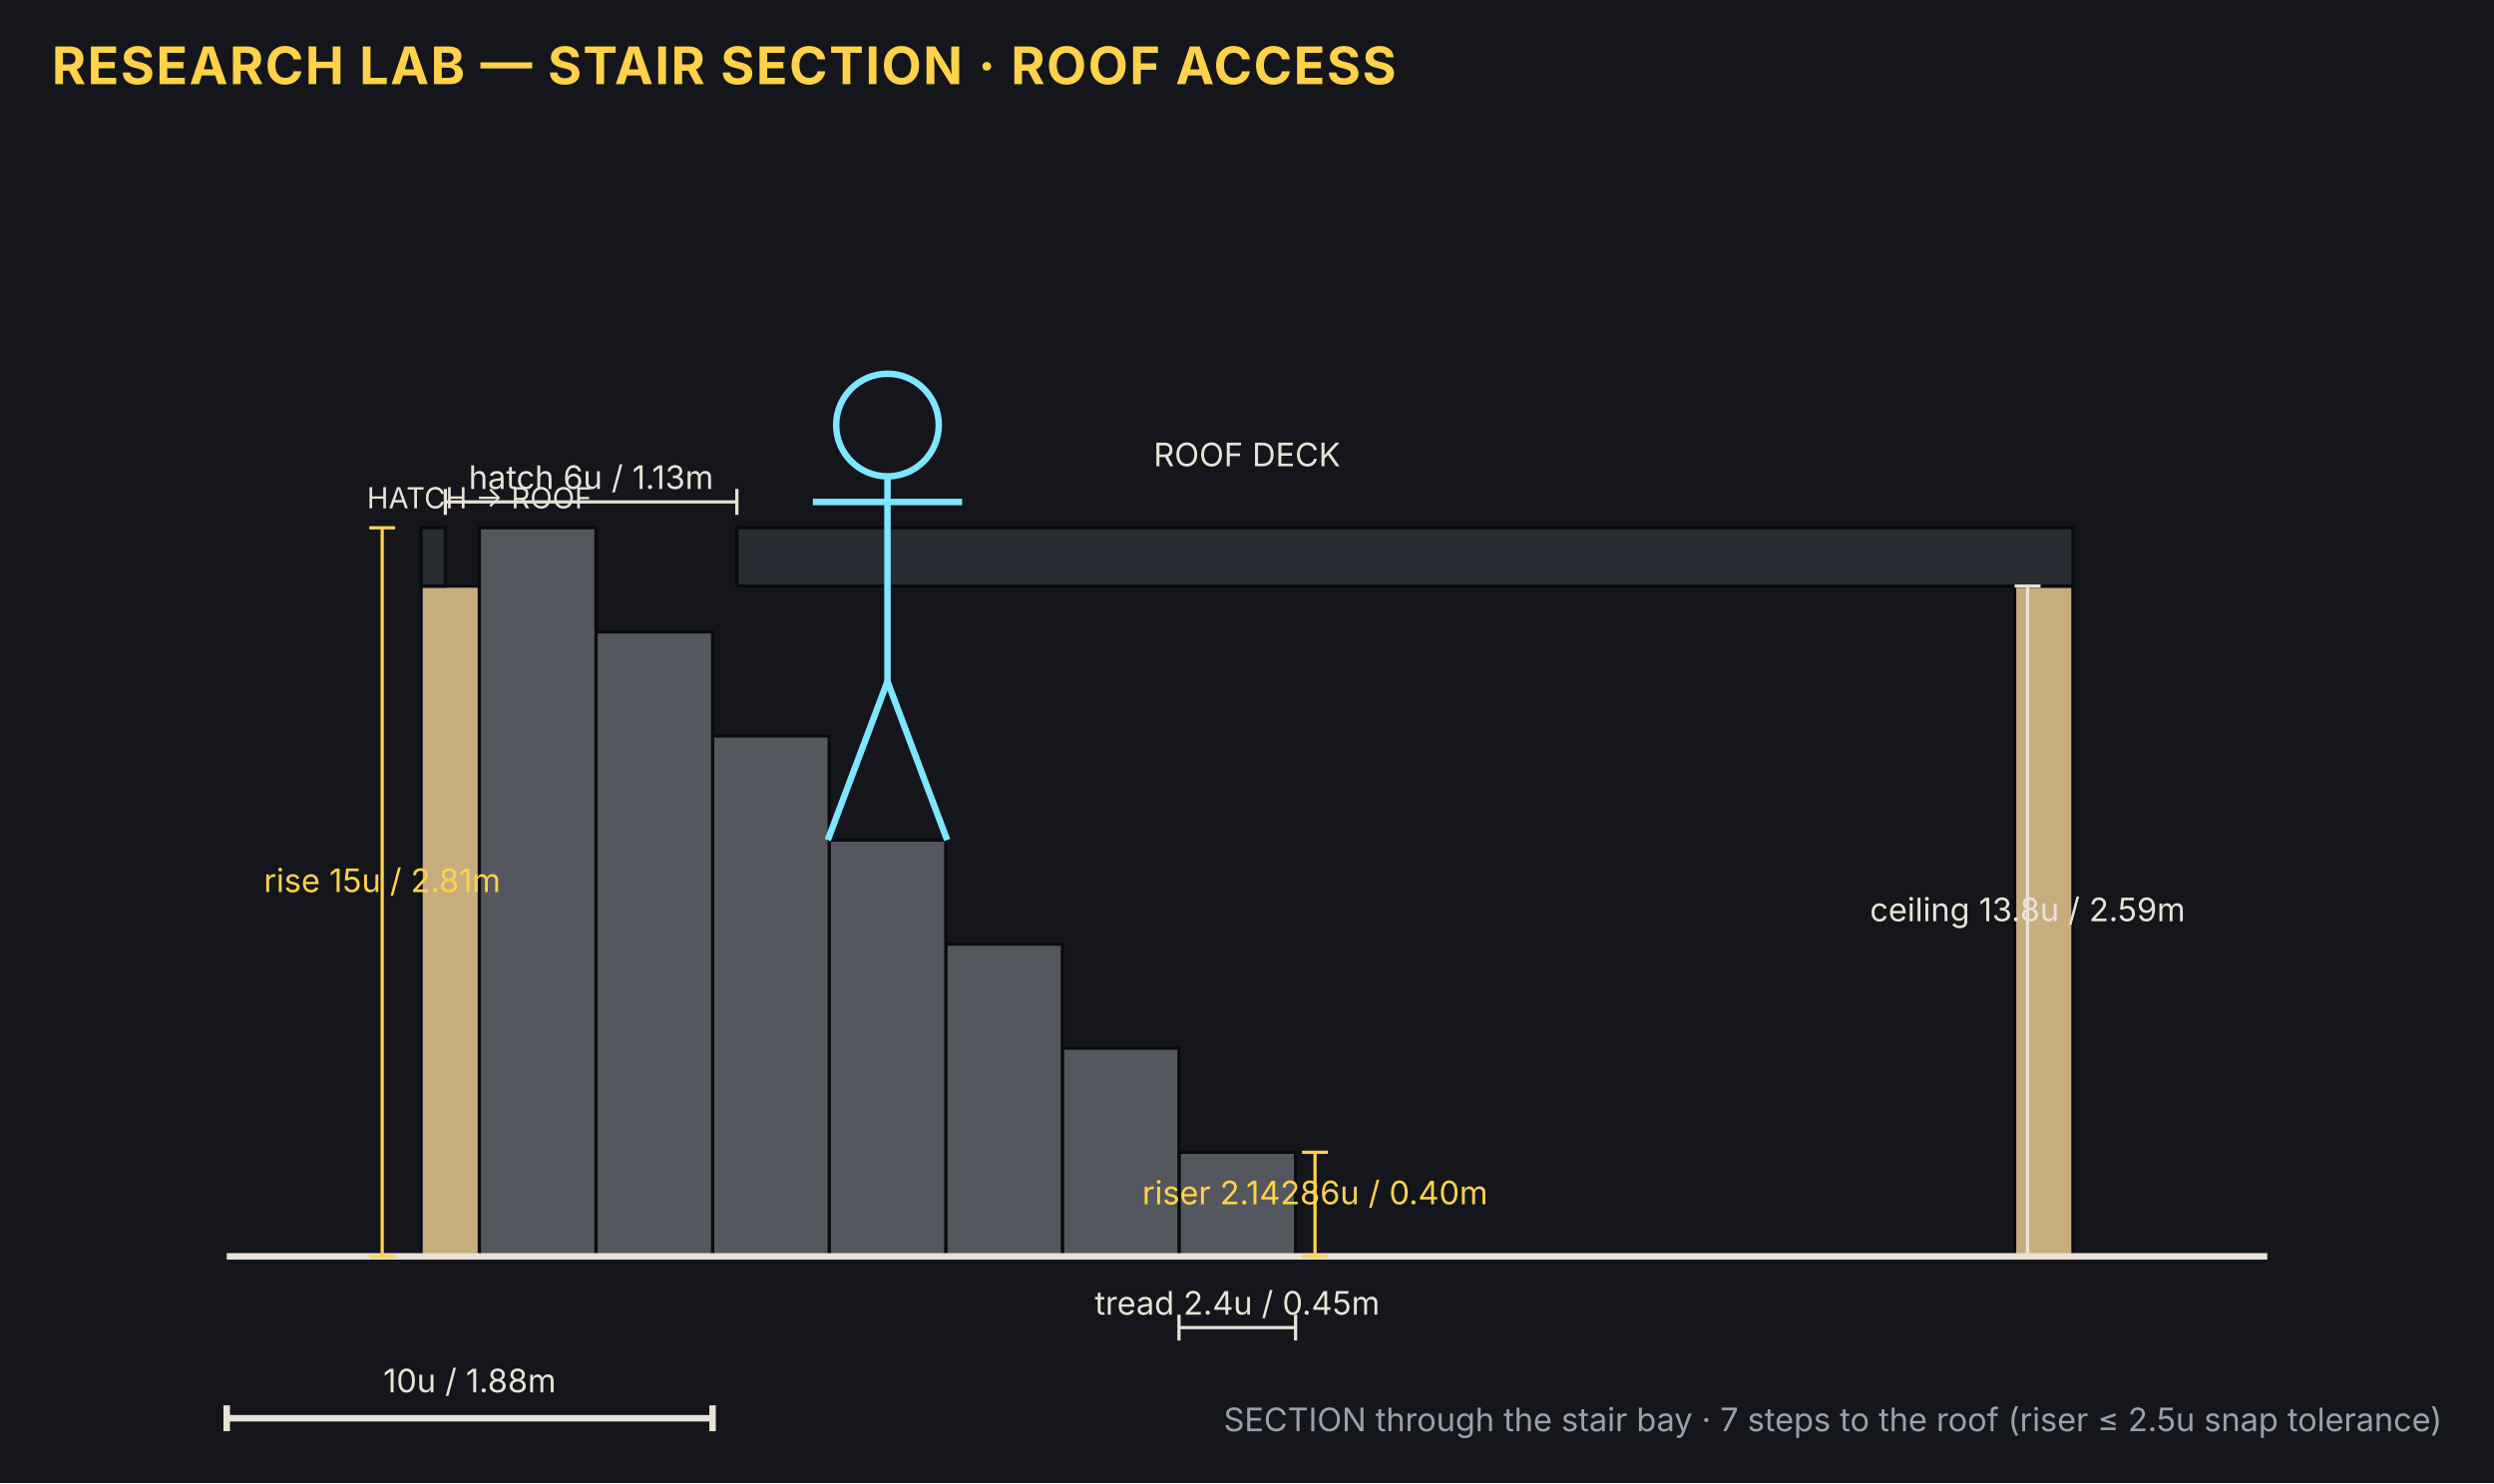
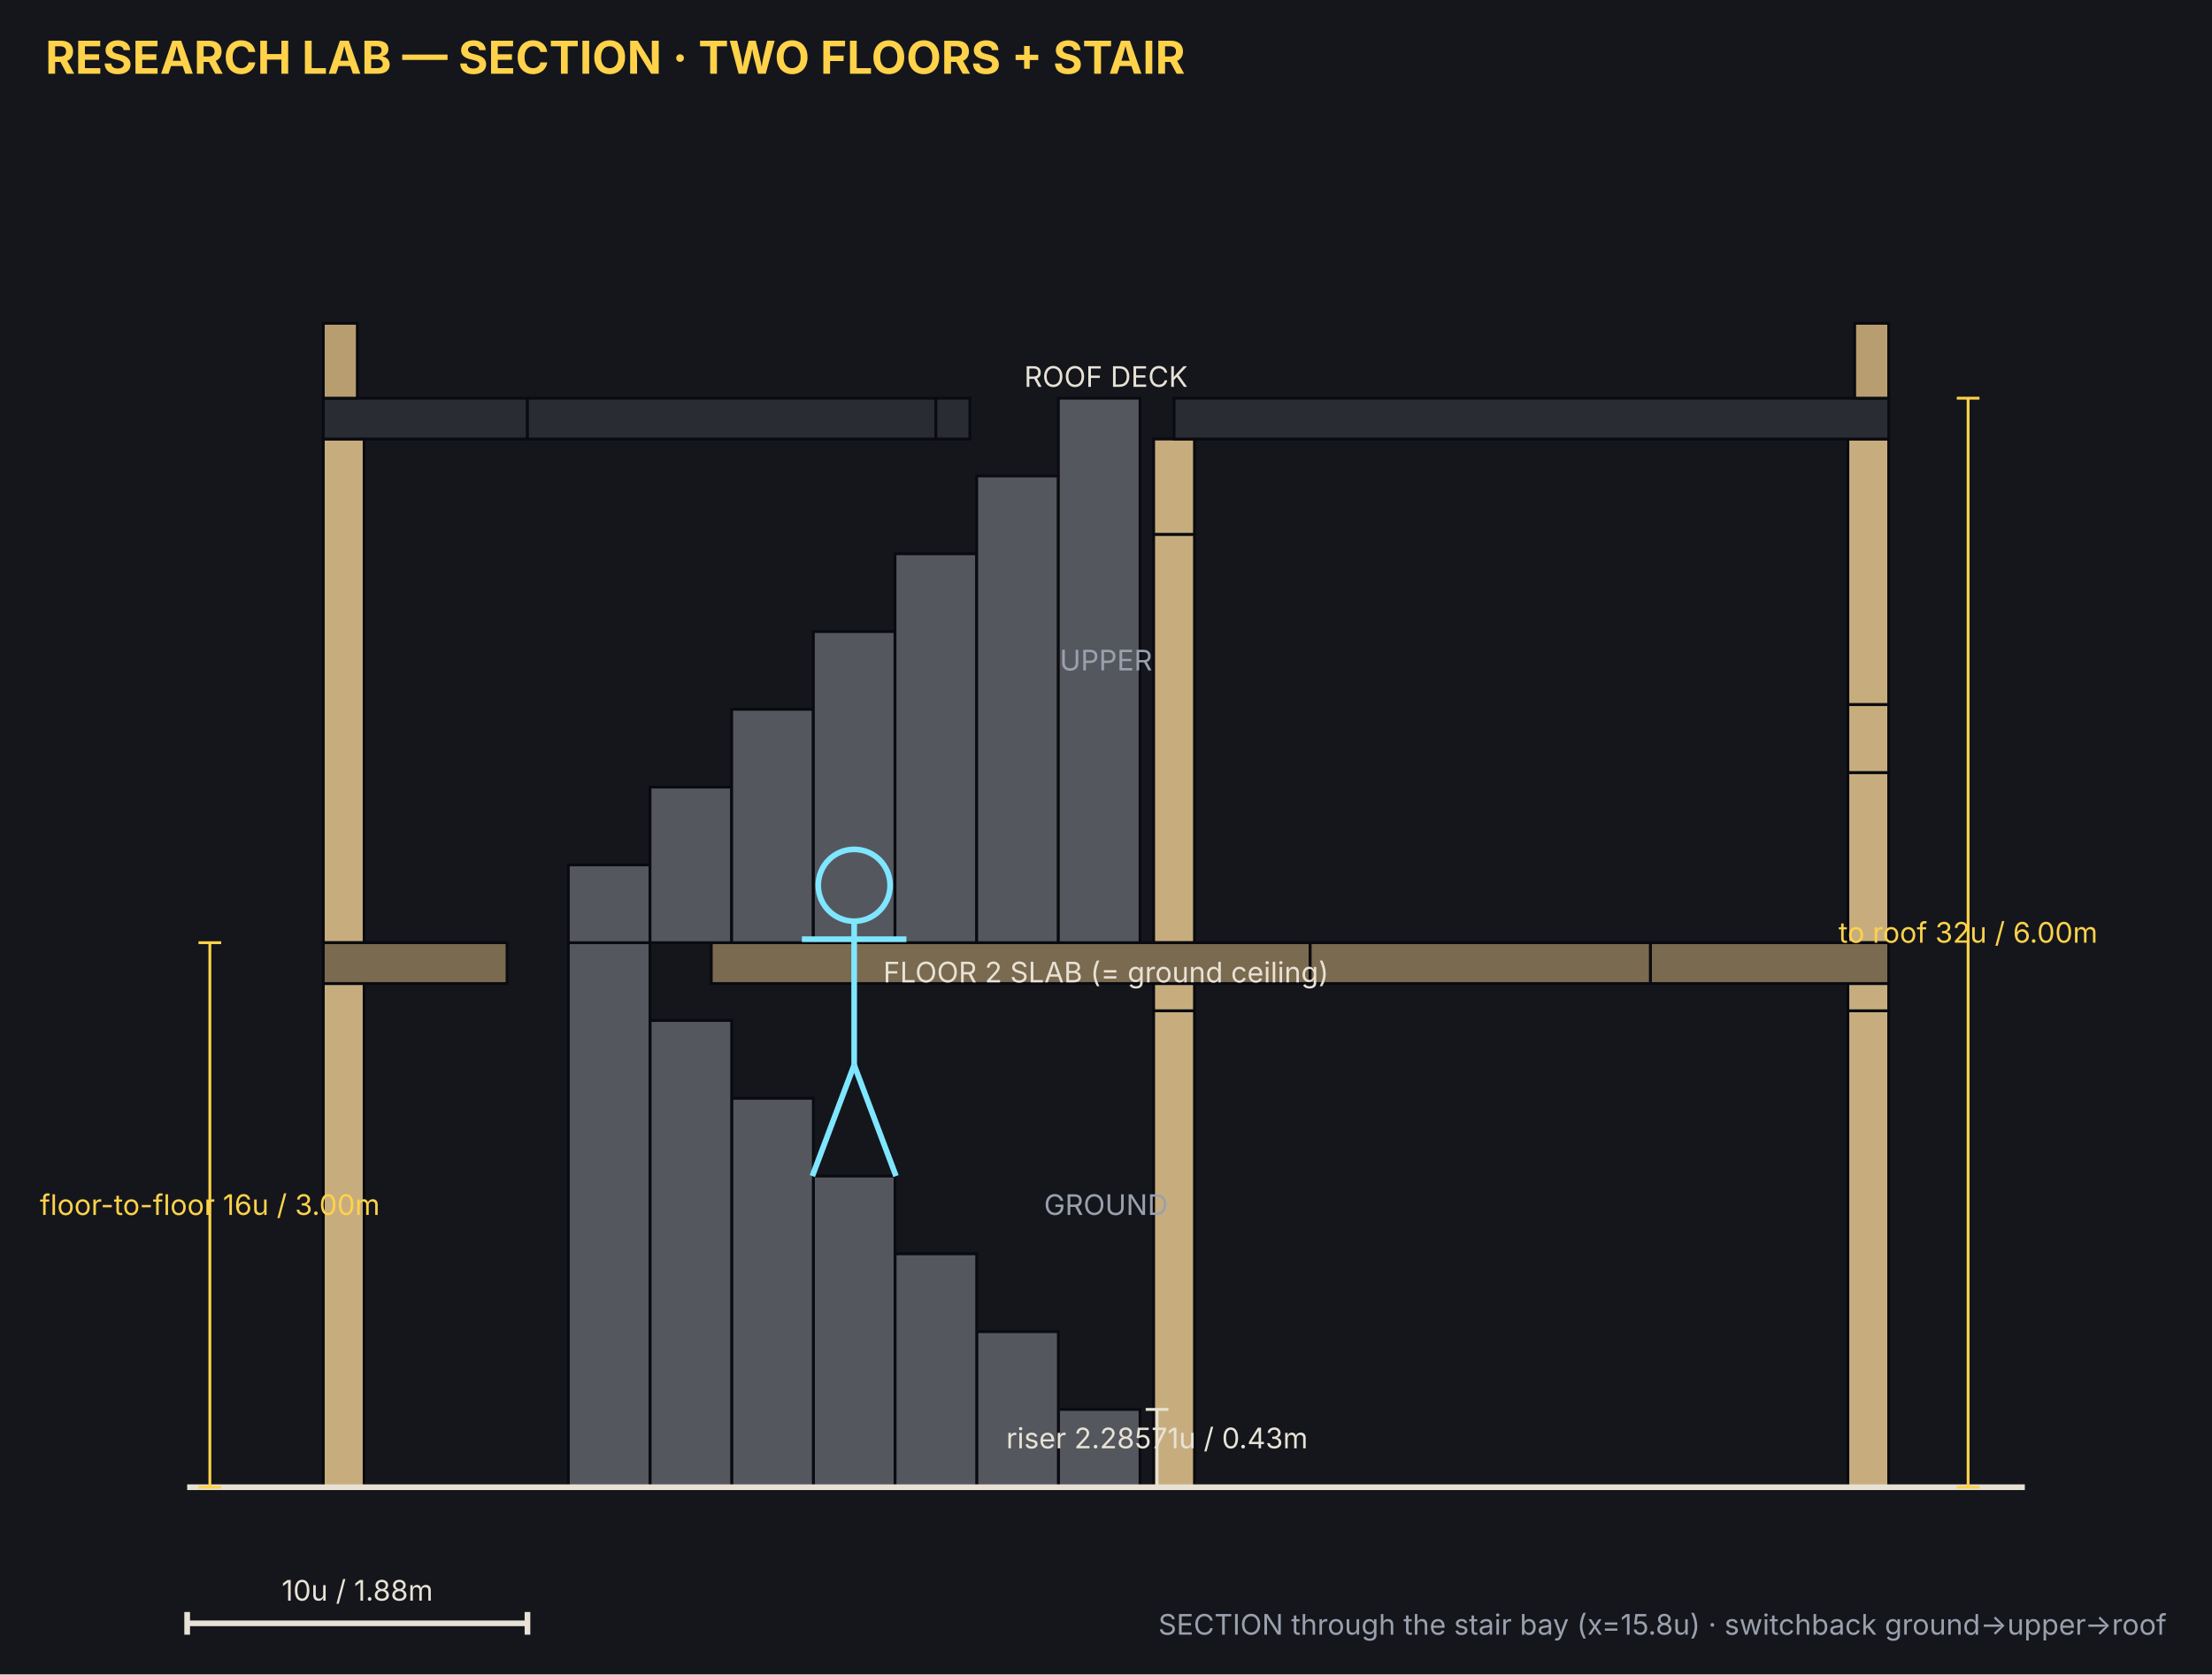
- <svg xmlns="http://www.w3.org/2000/svg" width="770" height="458" viewBox="0 0 770 458" font-family="Inter,system-ui,sans-serif">
-   <rect width="770" height="458" fill="#14161c" />
-   <text x="16" y="26" fill="#ffd24a" font-size="16" font-weight="700" letter-spacing="0.5">RESEARCH LAB — STAIR SECTION · ROOF ACCESS</text>
-   <rect x="622" y="181" width="18" height="207" fill="#c7ad7e" stroke="#0a0b10" stroke-width="1" />
-   <rect x="130" y="181" width="18" height="207" fill="#c7ad7e" stroke="#0a0b10" stroke-width="1" />
-   <rect x="130" y="163" width="7.5" height="18" fill="#2a2c33" stroke="#0a0b10" stroke-width="1" />
-   <rect x="227.5" y="163" width="412.5" height="18" fill="#2a2c33" stroke="#0a0b10" stroke-width="1" />
-   <rect x="364" y="355.86" width="36" height="32.14" fill="#55575e" stroke="#0a0b10" stroke-width="1" />
-   <rect x="328" y="323.71" width="36" height="64.29" fill="#55575e" stroke="#0a0b10" stroke-width="1" />
-   <rect x="292" y="291.57" width="36" height="96.43" fill="#55575e" stroke="#0a0b10" stroke-width="1" />
-   <rect x="256" y="259.43" width="36" height="128.57" fill="#55575e" stroke="#0a0b10" stroke-width="1" />
-   <rect x="220" y="227.29" width="36" height="160.71" fill="#55575e" stroke="#0a0b10" stroke-width="1" />
-   <rect x="184" y="195.14" width="36" height="192.86" fill="#55575e" stroke="#0a0b10" stroke-width="1" />
-   <rect x="148" y="163" width="36" height="225" fill="#55575e" stroke="#0a0b10" stroke-width="1" />
-   <line x1="70" y1="388" x2="700" y2="388" stroke="#e8e2d6" stroke-width="2" />
-   <circle cx="274" cy="131.27" r="15.84" fill="none" stroke="#7fe6ff" stroke-width="2" opacity="1" />
-   <line x1="274" y1="147.11" x2="274" y2="210.47" stroke="#7fe6ff" stroke-width="2" />
-   <line x1="250.96" y1="155.03" x2="297.04" y2="155.03" stroke="#7fe6ff" stroke-width="2" />
-   <line x1="274" y1="210.47" x2="255.57" y2="259.43" stroke="#7fe6ff" stroke-width="2" />
-   <line x1="274" y1="210.47" x2="292.43" y2="259.43" stroke="#7fe6ff" stroke-width="2" />
-   <line x1="406" y1="388" x2="406" y2="355.86" stroke="#ffd24a" stroke-width="1" />
-   <line x1="402" y1="388" x2="410" y2="388" stroke="#ffd24a" stroke-width="1" />
-   <line x1="402" y1="355.86" x2="410" y2="355.86" stroke="#ffd24a" stroke-width="1" />
-   <text x="406" y="371.93" fill="#ffd24a" font-size="10" text-anchor="middle">riser 2.14286u / 0.40m</text>
-   <line x1="364" y1="410" x2="400" y2="410" stroke="#e8e2d6" stroke-width="1" />
-   <line x1="364" y1="406" x2="364" y2="414" stroke="#e8e2d6" stroke-width="1" />
-   <line x1="400" y1="406" x2="400" y2="414" stroke="#e8e2d6" stroke-width="1" />
-   <text x="382" y="406" fill="#e8e2d6" font-size="10" text-anchor="middle">tread 2.4u / 0.45m</text>
-   <line x1="118" y1="388" x2="118" y2="163" stroke="#ffd24a" stroke-width="1" />
-   <line x1="114" y1="388" x2="122" y2="388" stroke="#ffd24a" stroke-width="1" />
-   <line x1="114" y1="163" x2="122" y2="163" stroke="#ffd24a" stroke-width="1" />
-   <text x="118" y="275.5" fill="#ffd24a" font-size="10" text-anchor="middle">rise 15u / 2.81m</text>
-   <line x1="137.5" y1="155" x2="227.5" y2="155" stroke="#e8e2d6" stroke-width="1" />
-   <line x1="137.5" y1="151" x2="137.5" y2="159" stroke="#e8e2d6" stroke-width="1" />
-   <line x1="227.5" y1="151" x2="227.5" y2="159" stroke="#e8e2d6" stroke-width="1" />
-   <text x="182.5" y="151" fill="#e8e2d6" font-size="10" text-anchor="middle">hatch 6u / 1.13m</text>
-   <line x1="626" y1="388" x2="626" y2="181" stroke="#e8e2d6" stroke-width="1" />
-   <line x1="622" y1="388" x2="630" y2="388" stroke="#e8e2d6" stroke-width="1" />
-   <line x1="622" y1="181" x2="630" y2="181" stroke="#e8e2d6" stroke-width="1" />
-   <text x="626" y="284.5" fill="#e8e2d6" font-size="10" text-anchor="middle">ceiling 13.8u / 2.59m</text>
-   <text x="148" y="157" fill="#e8e2d6" font-size="9" text-anchor="middle" font-weight="400">HATCH → ROOF</text>
-   <text x="385" y="144" fill="#e8e2d6" font-size="10" text-anchor="middle" font-weight="400">ROOF DECK</text>
-   <line x1="70" y1="438" x2="220" y2="438" stroke="#e8e2d6" stroke-width="2" />
-   <line x1="70" y1="434" x2="70" y2="442" stroke="#e8e2d6" stroke-width="2" />
-   <line x1="220" y1="434" x2="220" y2="442" stroke="#e8e2d6" stroke-width="2" />
-   <text x="145" y="430" fill="#e8e2d6" font-size="10" text-anchor="middle" font-weight="400">10u / 1.88m</text>
-   <text x="754" y="442" fill="#9aa0ad" font-size="10" text-anchor="end" font-weight="400">SECTION through the stair bay · 7 steps to the roof (riser ≤ 2.5u snap tolerance)</text>
+ <svg xmlns="http://www.w3.org/2000/svg" width="780" height="590.4" viewBox="0 0 780 590.4" font-family="Inter,system-ui,sans-serif">
+   <rect width="780" height="590.4" fill="#14161c" />
+   <text x="16" y="26" fill="#ffd24a" font-size="16" font-weight="700">RESEARCH LAB — SECTION · TWO FLOORS + STAIR</text>
+   <rect x="651.6" y="356.4" width="14.4" height="168" fill="#c7ad7e" stroke="#0a0b10" stroke-width="1" />
+   <rect x="651.6" y="346.8" width="14.4" height="9.6" fill="#c7ad7e" stroke="#0a0b10" stroke-width="1" />
+   <rect x="114" y="346.8" width="14.4" height="177.6" fill="#c7ad7e" stroke="#0a0b10" stroke-width="1" />
+   <rect x="406.8" y="356.4" width="14.4" height="168" fill="#c7ad7e" stroke="#0a0b10" stroke-width="1" />
+   <rect x="406.8" y="346.8" width="14.4" height="9.6" fill="#c7ad7e" stroke="#0a0b10" stroke-width="1" />
+   <rect x="651.6" y="272.4" width="14.4" height="60" fill="#c7ad7e" stroke="#0a0b10" stroke-width="1" />
+   <rect x="651.6" y="248.4" width="14.4" height="24" fill="#c7ad7e" stroke="#0a0b10" stroke-width="1" />
+   <rect x="651.6" y="154.8" width="14.4" height="93.6" fill="#c7ad7e" stroke="#0a0b10" stroke-width="1" />
+   <rect x="114" y="154.8" width="14.4" height="177.6" fill="#c7ad7e" stroke="#0a0b10" stroke-width="1" />
+   <rect x="406.8" y="188.4" width="14.4" height="144" fill="#c7ad7e" stroke="#0a0b10" stroke-width="1" />
+   <rect x="406.8" y="154.8" width="14.4" height="33.6" fill="#c7ad7e" stroke="#0a0b10" stroke-width="1" />
+   <rect x="114" y="332.4" width="64.8" height="14.4" fill="#7a6a4f" stroke="#0a0b10" stroke-width="1" />
+   <rect x="250.8" y="332.4" width="211.2" height="14.4" fill="#7a6a4f" stroke="#0a0b10" stroke-width="1" />
+   <rect x="462" y="332.4" width="120" height="14.4" fill="#7a6a4f" stroke="#0a0b10" stroke-width="1" />
+   <rect x="582" y="332.4" width="84" height="14.4" fill="#7a6a4f" stroke="#0a0b10" stroke-width="1" />
+   <rect x="114" y="140.4" width="72" height="14.4" fill="#2a2c33" stroke="#0a0b10" stroke-width="1" />
+   <rect x="186" y="140.4" width="144" height="14.4" fill="#2a2c33" stroke="#0a0b10" stroke-width="1" />
+   <rect x="330" y="140.4" width="12" height="14.4" fill="#2a2c33" stroke="#0a0b10" stroke-width="1" />
+   <rect x="414" y="140.4" width="252" height="14.4" fill="#2a2c33" stroke="#0a0b10" stroke-width="1" />
+   <rect x="654" y="114" width="12" height="26.4" fill="#b79d70" stroke="#0a0b10" stroke-width="1" />
+   <rect x="114" y="114" width="12" height="26.4" fill="#b79d70" stroke="#0a0b10" stroke-width="1" />
+   <rect x="373.2" y="496.97" width="28.8" height="27.43" fill="#55575e" stroke="#0a0b10" stroke-width="1" />
+   <rect x="344.4" y="469.54" width="28.8" height="54.86" fill="#55575e" stroke="#0a0b10" stroke-width="1" />
+   <rect x="315.6" y="442.11" width="28.8" height="82.29" fill="#55575e" stroke="#0a0b10" stroke-width="1" />
+   <rect x="286.8" y="414.69" width="28.8" height="109.71" fill="#55575e" stroke="#0a0b10" stroke-width="1" />
+   <rect x="258" y="387.26" width="28.8" height="137.14" fill="#55575e" stroke="#0a0b10" stroke-width="1" />
+   <rect x="229.2" y="359.83" width="28.8" height="164.57" fill="#55575e" stroke="#0a0b10" stroke-width="1" />
+   <rect x="200.4" y="332.4" width="28.8" height="192" fill="#55575e" stroke="#0a0b10" stroke-width="1" />
+   <rect x="200.4" y="304.97" width="28.8" height="27.43" fill="#55575e" stroke="#0a0b10" stroke-width="1" />
+   <rect x="229.2" y="277.54" width="28.8" height="54.86" fill="#55575e" stroke="#0a0b10" stroke-width="1" />
+   <rect x="258" y="250.11" width="28.8" height="82.29" fill="#55575e" stroke="#0a0b10" stroke-width="1" />
+   <rect x="286.8" y="222.69" width="28.8" height="109.71" fill="#55575e" stroke="#0a0b10" stroke-width="1" />
+   <rect x="315.6" y="195.26" width="28.8" height="137.14" fill="#55575e" stroke="#0a0b10" stroke-width="1" />
+   <rect x="344.4" y="167.83" width="28.8" height="164.57" fill="#55575e" stroke="#0a0b10" stroke-width="1" />
+   <rect x="373.2" y="140.4" width="28.8" height="192" fill="#55575e" stroke="#0a0b10" stroke-width="1" />
+   <line x1="66" y1="524.4" x2="714" y2="524.4" stroke="#e8e2d6" stroke-width="2" />
+   <circle cx="301.2" cy="312.16" r="12.67" fill="none" stroke="#7fe6ff" stroke-width="2" opacity="1" />
+   <line x1="301.2" y1="324.83" x2="301.2" y2="375.52" stroke="#7fe6ff" stroke-width="2" />
+   <line x1="282.77" y1="331.17" x2="319.63" y2="331.17" stroke="#7fe6ff" stroke-width="2" />
+   <line x1="301.2" y1="375.52" x2="286.45" y2="414.69" stroke="#7fe6ff" stroke-width="2" />
+   <line x1="301.2" y1="375.52" x2="315.95" y2="414.69" stroke="#7fe6ff" stroke-width="2" />
+   <line x1="74" y1="524.4" x2="74" y2="332.4" stroke="#ffd24a" stroke-width="1" />
+   <line x1="70" y1="524.4" x2="78" y2="524.4" stroke="#ffd24a" stroke-width="1" />
+   <line x1="70" y1="332.4" x2="78" y2="332.4" stroke="#ffd24a" stroke-width="1" />
+   <text x="74" y="428.4" fill="#ffd24a" font-size="10" text-anchor="middle">floor-to-floor 16u / 3.00m</text>
+   <line x1="694" y1="524.4" x2="694" y2="140.4" stroke="#ffd24a" stroke-width="1" />
+   <line x1="690" y1="524.4" x2="698" y2="524.4" stroke="#ffd24a" stroke-width="1" />
+   <line x1="690" y1="140.4" x2="698" y2="140.4" stroke="#ffd24a" stroke-width="1" />
+   <text x="694" y="332.4" fill="#ffd24a" font-size="10" text-anchor="middle">to roof 32u / 6.00m</text>
+   <line x1="408" y1="524.4" x2="408" y2="496.97" stroke="#e8e2d6" stroke-width="1" />
+   <line x1="404" y1="524.4" x2="412" y2="524.4" stroke="#e8e2d6" stroke-width="1" />
+   <line x1="404" y1="496.97" x2="412" y2="496.97" stroke="#e8e2d6" stroke-width="1" />
+   <text x="408" y="510.69" fill="#e8e2d6" font-size="10" text-anchor="middle">riser 2.28571u / 0.43m</text>
+   <text x="390" y="346.4" fill="#e8e2d6" font-size="10" text-anchor="middle" font-weight="400">FLOOR 2 SLAB (= ground ceiling)</text>
+   <text x="390" y="136.4" fill="#e8e2d6" font-size="10" text-anchor="middle" font-weight="400">ROOF DECK</text>
+   <text x="390" y="428.4" fill="#9aa0ad" font-size="10" text-anchor="middle" font-weight="400">GROUND</text>
+   <text x="390" y="236.4" fill="#9aa0ad" font-size="10" text-anchor="middle" font-weight="400">UPPER</text>
+   <line x1="66" y1="572.4" x2="186" y2="572.4" stroke="#e8e2d6" stroke-width="2" />
+   <line x1="66" y1="568.4" x2="66" y2="576.4" stroke="#e8e2d6" stroke-width="2" />
+   <line x1="186" y1="568.4" x2="186" y2="576.4" stroke="#e8e2d6" stroke-width="2" />
+   <text x="126" y="564.4" fill="#e8e2d6" font-size="10" text-anchor="middle" font-weight="400">10u / 1.88m</text>
+   <text x="764" y="576.4" fill="#9aa0ad" font-size="10" text-anchor="end" font-weight="400">SECTION through the stair bay (x=15.8u) · switchback ground→upper→roof</text>
</svg>
